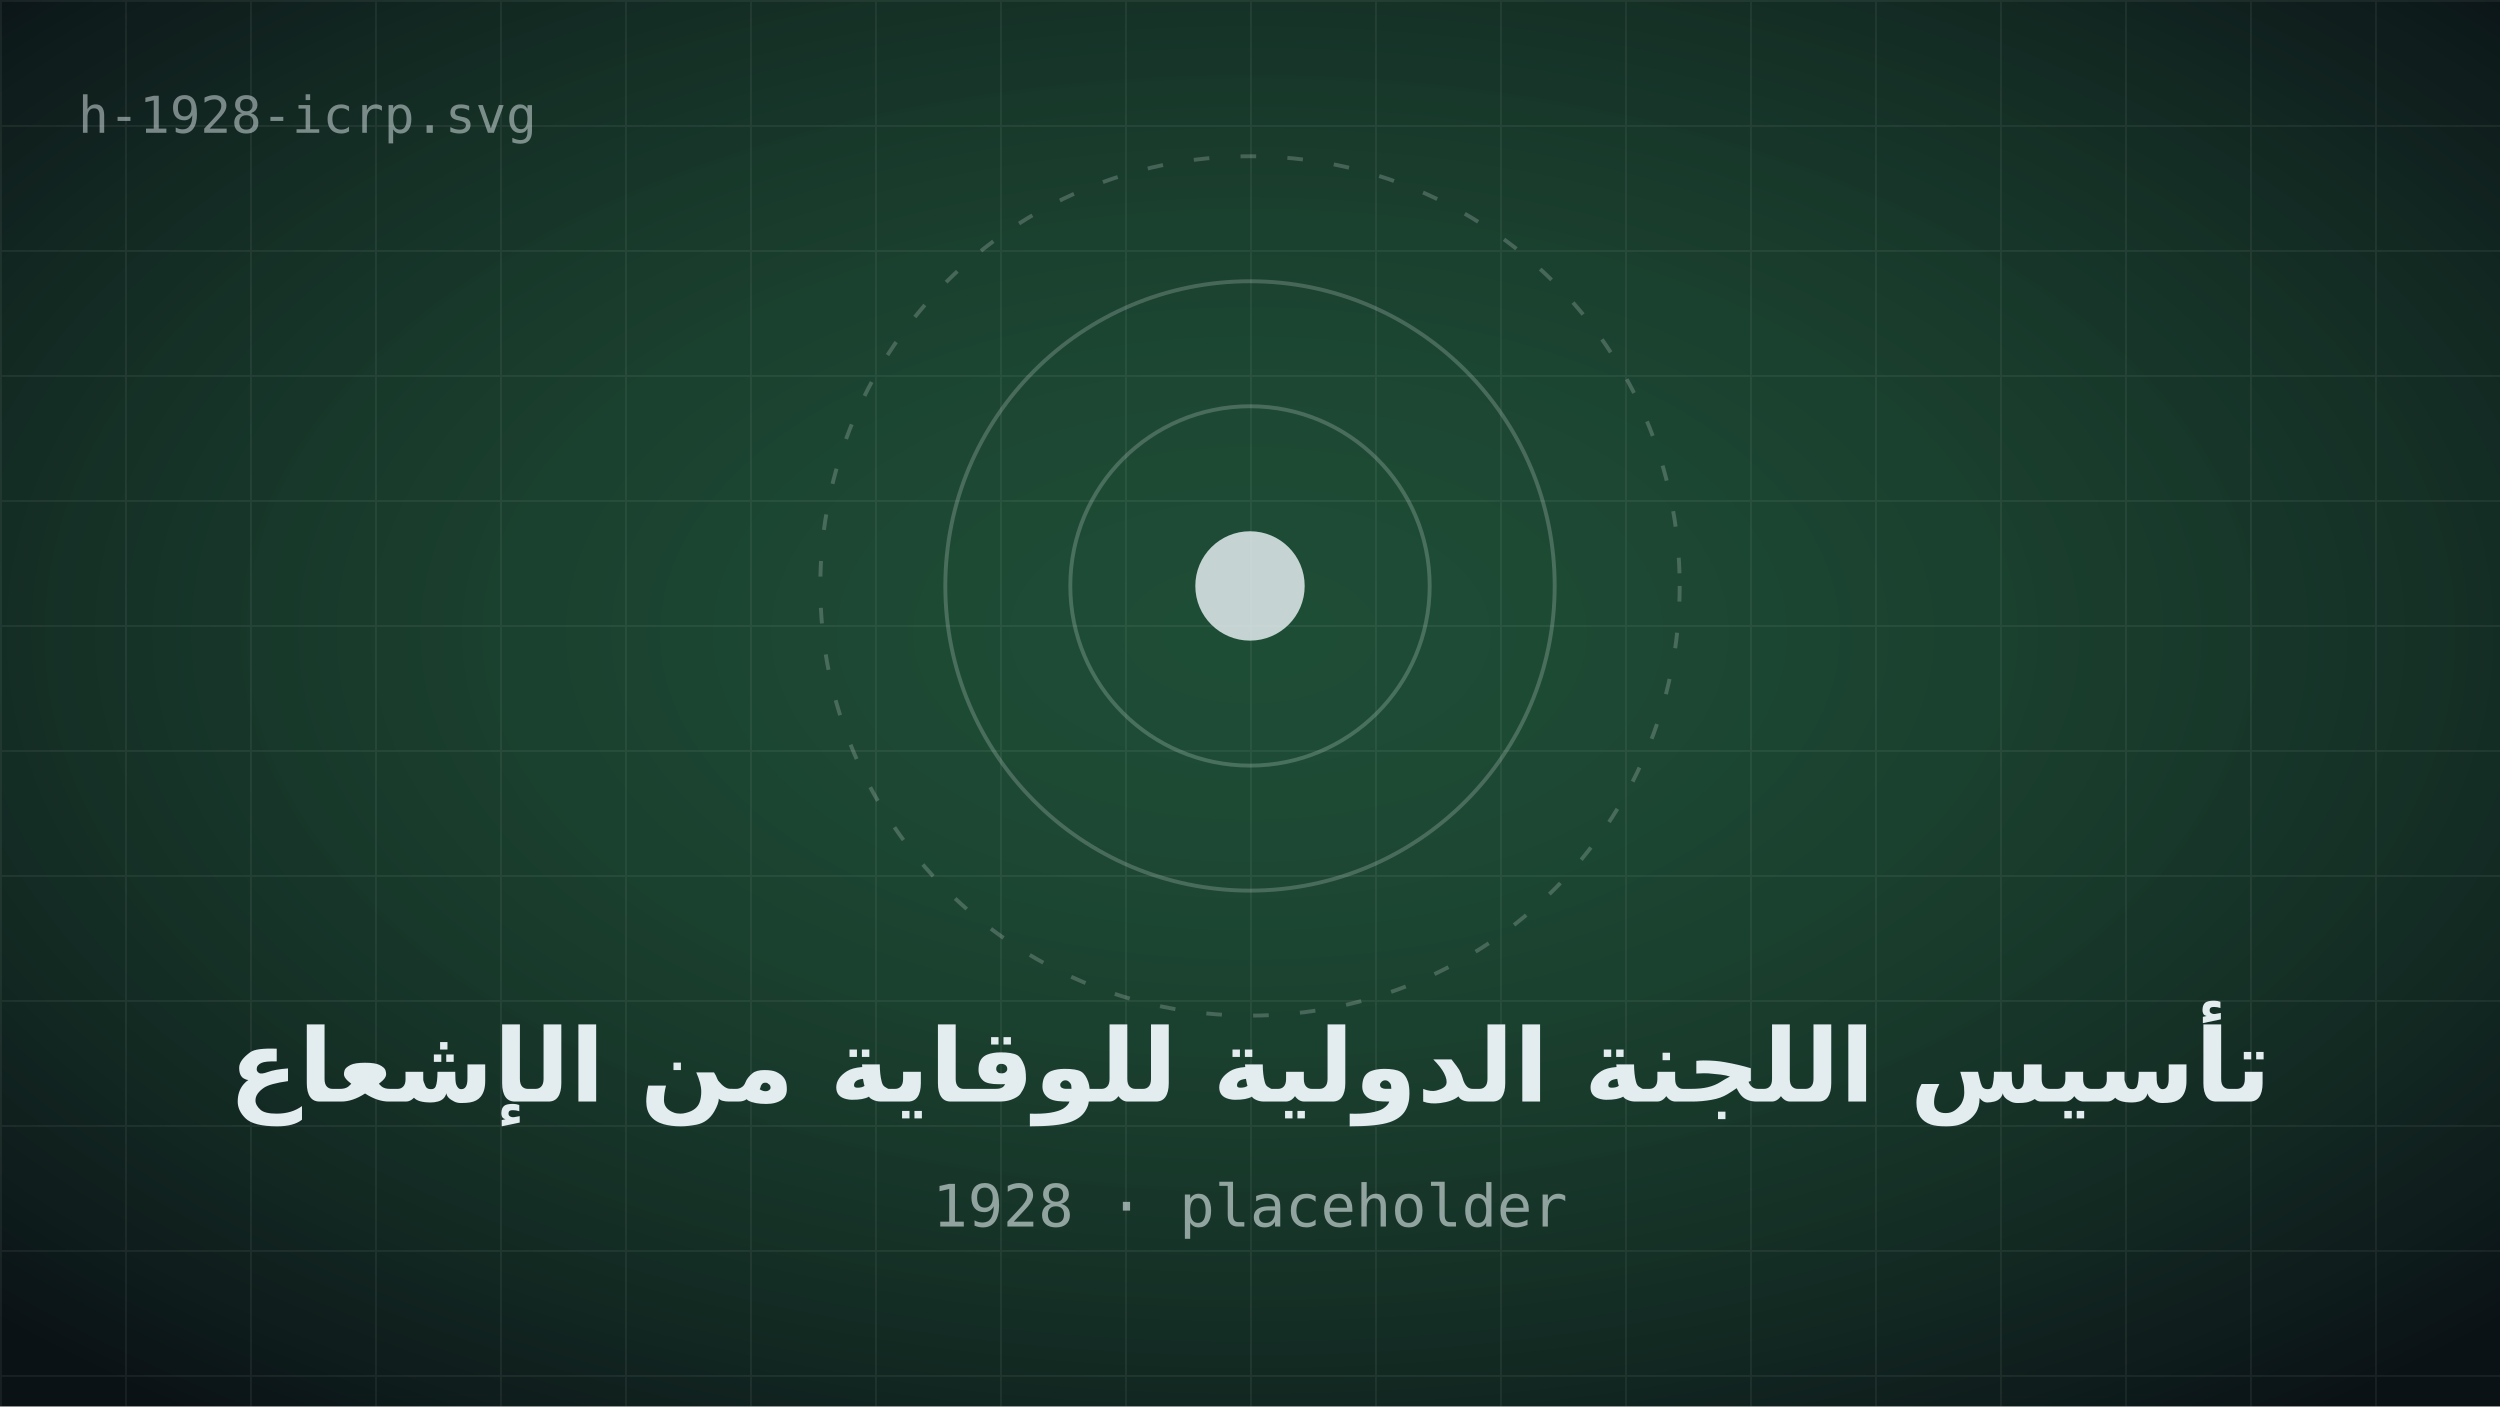
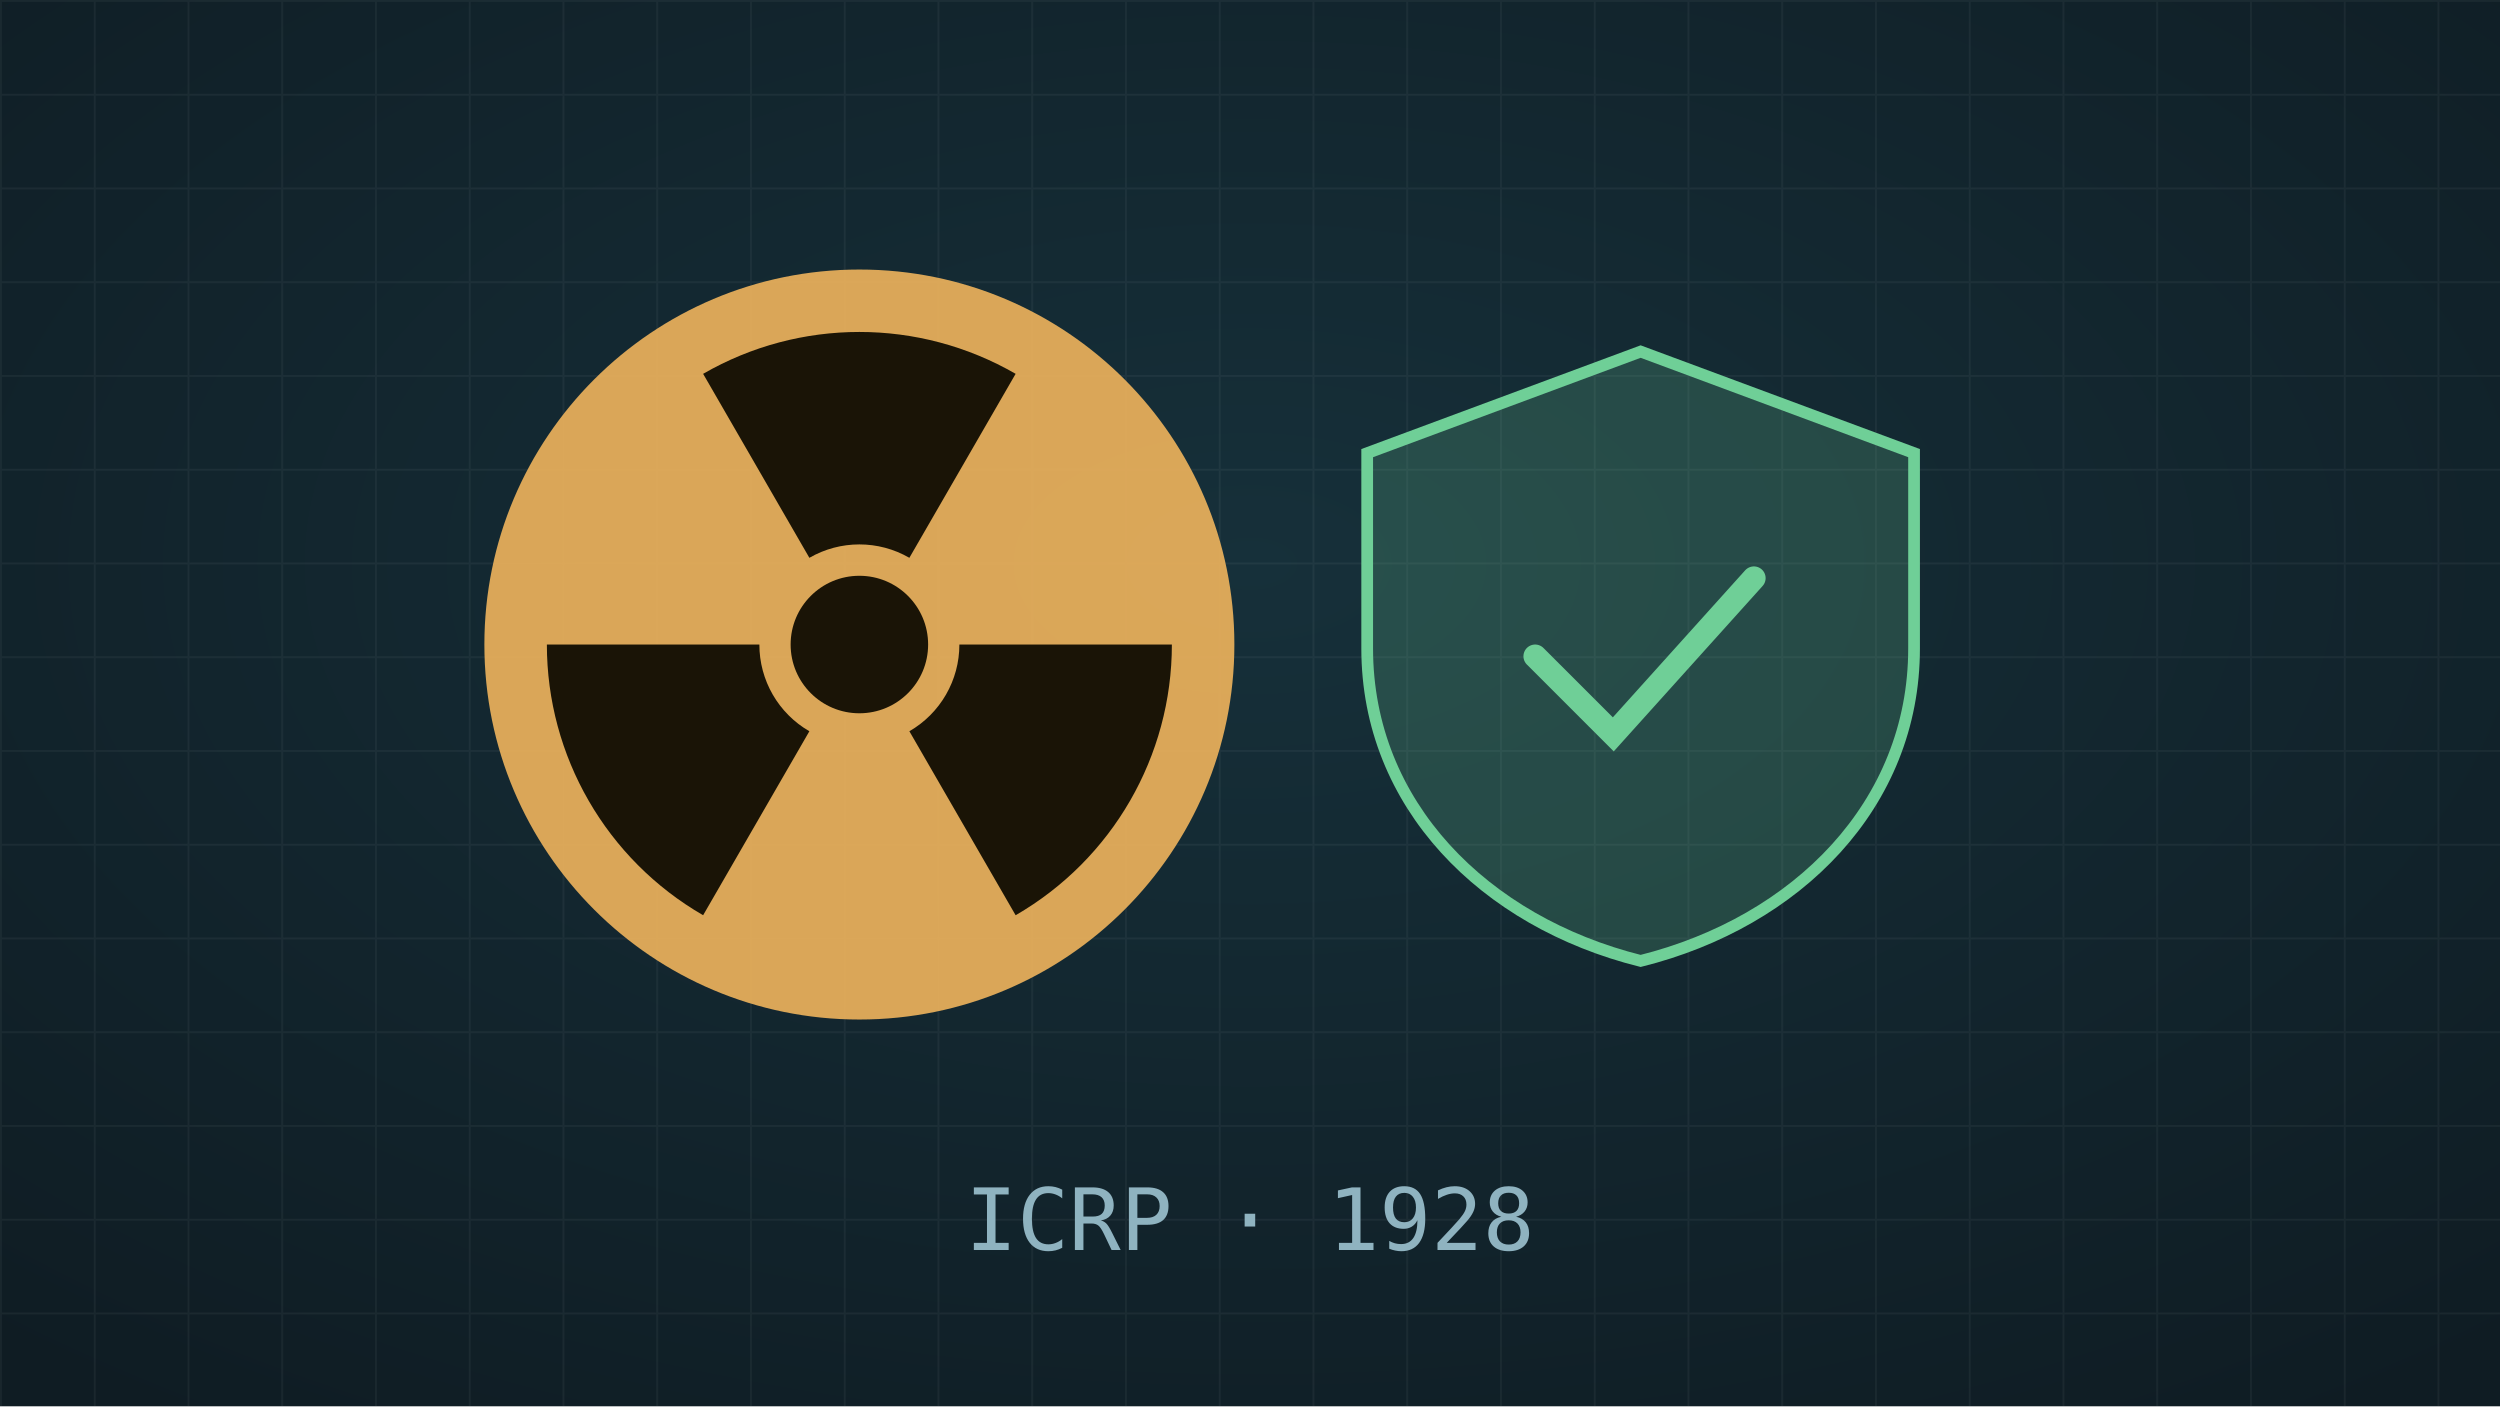
- <svg xmlns="http://www.w3.org/2000/svg" viewBox="0 0 640 360" width="640" height="360">
+ <svg xmlns="http://www.w3.org/2000/svg" viewBox="0 0 640 360" width="640" height="360" role="img" aria-label="تأسيس اللجنة الدولية للوقاية من الإشعاع">
  <defs>
-     <radialGradient id="g" cx="50%" cy="45%" r="70%">
-       <stop offset="0" stop-color="#2e7d4f" stop-opacity=".55" />
-       <stop offset="1" stop-color="#0b1216" />
+     <radialGradient id="bgg" cx="50%" cy="40%" r="75%">
+       <stop offset="0" stop-color="#16303a" />
+       <stop offset="1" stop-color="#0f1c23" />
    </radialGradient>
-     <pattern id="p" width="32" height="32" patternUnits="userSpaceOnUse">
-       <path d="M32 0H0V32" fill="none" stroke="#ffffff" stroke-opacity=".06" />
+     <pattern id="grid" width="24" height="24" patternUnits="userSpaceOnUse">
+       <path d="M24 0H0V24" fill="none" stroke="#ffffff" stroke-opacity=".045" />
    </pattern>
+     <linearGradient id="beam" x1="0" y1="0" x2="0" y2="1">
+       <stop offset="0" stop-color="#f0b45c" stop-opacity=".75" />
+       <stop offset="1" stop-color="#f0b45c" stop-opacity=".08" />
+     </linearGradient>
+     <filter id="glow" x="-50%" y="-50%" width="200%" height="200%">
+       <feGaussianBlur stdDeviation="4" result="b" />
+       <feMerge>
+         <feMergeNode in="b" />
+         <feMergeNode in="SourceGraphic" />
+       </feMerge>
+     </filter>
+     <filter id="soft">
+       <feGaussianBlur stdDeviation="1.2" />
+     </filter>
+     <marker id="arr" viewBox="0 0 10 10" refX="8" refY="5" markerWidth="7" markerHeight="7" orient="auto-start-reverse">
+       <path d="M0 0L10 5L0 10z" fill="#6fc3d9" />
+     </marker>
  </defs>
-   <rect width="640" height="360" fill="#0b1216" />
-   <rect width="640" height="360" fill="url(#g)" />
-   <rect width="640" height="360" fill="url(#p)" />
-   <g fill="none" stroke="#e3ecef" stroke-opacity=".22">
-     <circle cx="320" cy="150" r="46" />
-     <circle cx="320" cy="150" r="78" />
-     <circle cx="320" cy="150" r="110" stroke-dasharray="4 8" />
-   </g>
-   <circle cx="320" cy="150" r="14" fill="#e3ecef" fill-opacity=".85" />
-   <text x="320" y="282" text-anchor="middle" font-family="Tahoma, 'IBM Plex Sans Arabic', sans-serif" font-size="26" font-weight="600" fill="#e3ecef" direction="rtl">تأسيس اللجنة الدولية للوقاية من الإشعاع</text>
-   <text x="320" y="314" text-anchor="middle" font-family="Menlo, monospace" font-size="15" fill="#e3ecef" fill-opacity=".6">1928 · placeholder</text>
-   <text x="20" y="34" font-family="Menlo, monospace" font-size="13" fill="#e3ecef" fill-opacity=".5">h-1928-icrp.svg</text>
+   <rect width="640" height="360" fill="url(#bgg)" />
+   <rect width="640" height="360" fill="url(#grid)" />
+   <circle cx="220" cy="165" r="96" fill="#f0b45c" fill-opacity=".9" />
+   <circle cx="220" cy="165" r="17.6" fill="#1a1406" />
+   <path d="M207.2 142.8L180.0 95.7A80 80 0 0 1 260.0 95.7L232.8 142.8A25.6 25.6 0 0 0 207.2 142.8z" fill="#1a1406" />
+   <path d="M245.6 165.0L300.0 165.0A80 80 0 0 1 260.0 234.3L232.8 187.2A25.6 25.6 0 0 0 245.6 165.0z" fill="#1a1406" />
+   <path d="M207.2 187.2L180.0 234.3A80 80 0 0 1 140.0 165.0L194.4 165.0A25.6 25.6 0 0 0 207.2 187.2z" fill="#1a1406" />
+   <path d="M420 90l70 26v50c0 40-30 70-70 80-40-10-70-40-70-80v-50z" fill="#6fcf97" fill-opacity=".2" stroke="#6fcf97" stroke-width="3" />
+   <path d="M393 168l20 20 36-40" fill="none" stroke="#6fcf97" stroke-width="6" stroke-linecap="round" />
+   <text x="320" y="320" font-family="Menlo, Consolas, monospace" font-size="22" fill="#8fb3c0" text-anchor="middle">ICRP · 1928</text>
</svg>
